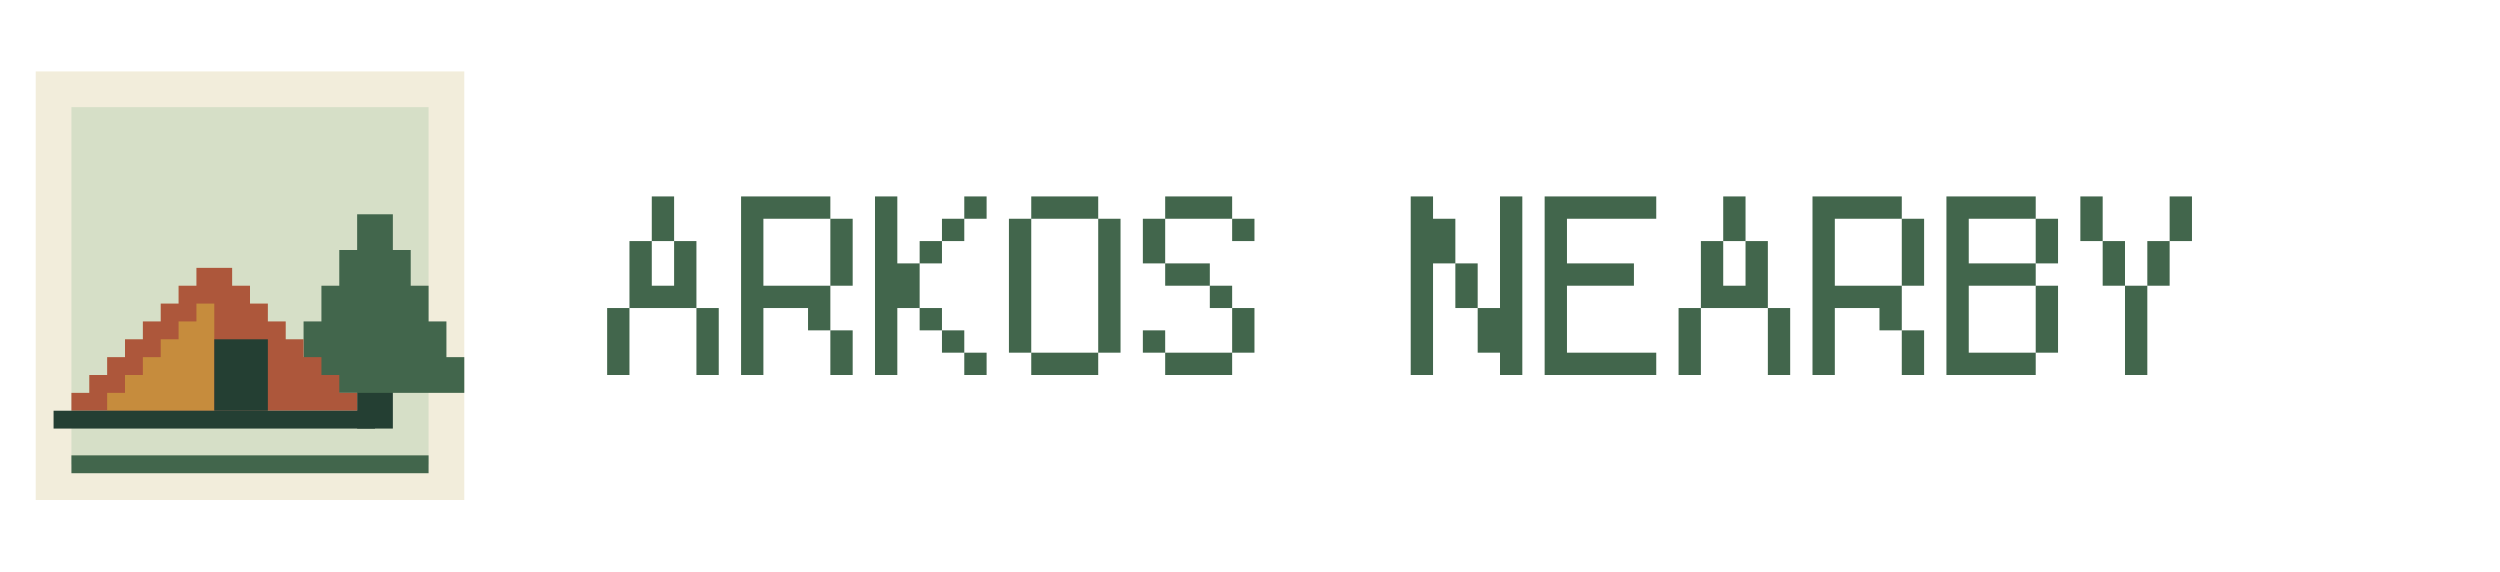
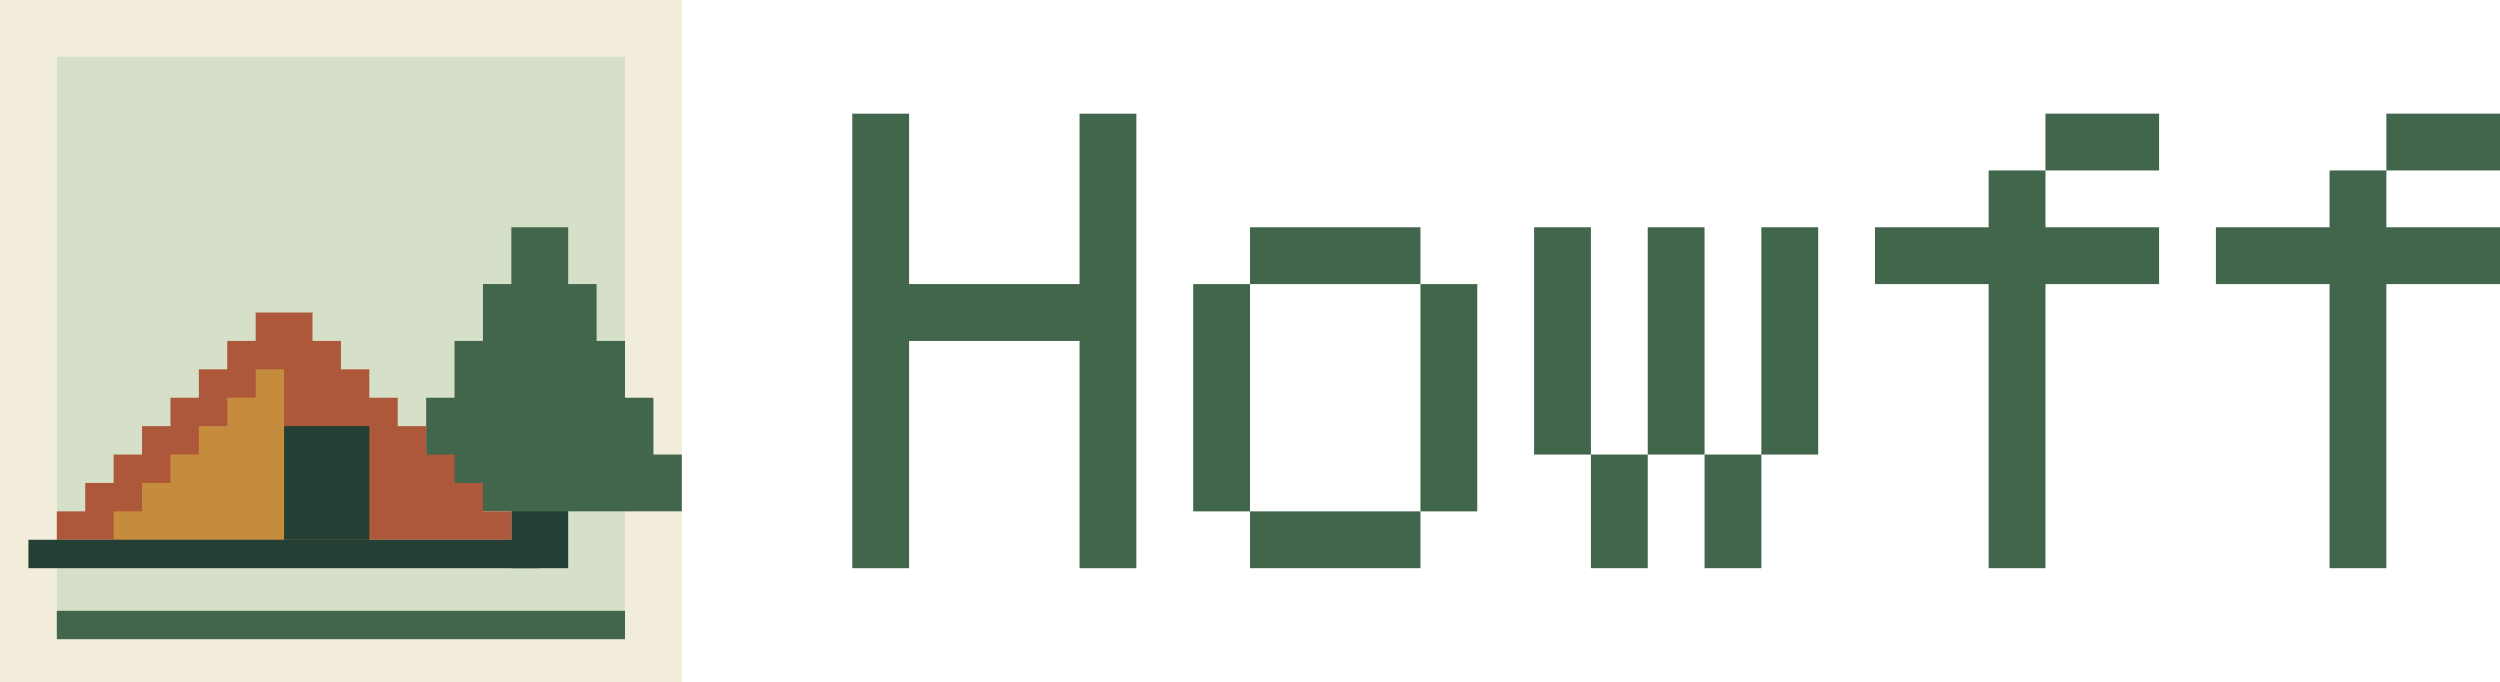
- <svg xmlns="http://www.w3.org/2000/svg" width="560" height="128" viewBox="0 0 560 128" role="img" aria-labelledby="title">
-   <style>.name{fill:#42664c}@media(prefers-color-scheme:dark){.name{fill:#f2eddb}}</style>
+ <svg xmlns="http://www.w3.org/2000/svg" width="176" height="48" viewBox="0 0 176 48" role="img" aria-labelledby="title">
+   <style>.name{color:#42664c}@media(prefers-color-scheme:dark){.name{color:#f2eddb}}</style>
  <defs>
    <g id="d0">
      <path d="M4 0L6 0L6 2L7 2L7 4L8 4L8 6L9 6L9 8L10 8L10 10L0 10L0 8L1 8L1 6L2 6L2 4L3 4L3 2L4 2Z" fill-rule="nonzero" />
    </g>
    <g id="d1">
      <path d="M7 0L9 0L9 1L10 1L10 2L11 2L11 3L12 3L12 4L13 4L13 5L14 5L14 6L15 6L15 7L16 7L16 8L0 8L0 7L1 7L1 6L2 6L2 5L3 5L3 4L4 4L4 3L5 3L5 2L6 2L6 1L7 1Z" fill-rule="nonzero" />
    </g>
    <g id="d2">
      <path d="M5 0L6 0L6 6L0 6L0 5L1 5L1 4L2 4L2 3L3 3L3 2L4 2L4 1L5 1Z" fill-rule="nonzero" />
    </g>
-     <g id="d12" />
-     <g id="d76">
-       <path d="M3 1h1v1h-1ZM3 2h1v1h-1ZM2 3h1v1h-1ZM4 3h1v1h-1ZM2 4h1v1h-1ZM4 4h1v1h-1ZM2 5h3v1h-3ZM1 6h1v1h-1ZM5 6h1v1h-1ZM1 7h1v1h-1ZM5 7h1v1h-1ZM1 8h1v1h-1ZM5 8h1v1h-1Z" opacity="1.0" />
+     <g id="d3">
+       <path d="M1 1h2v1h-2ZM9 1h2v1h-2ZM1 2h2v1h-2ZM9 2h2v1h-2ZM1 3h2v1h-2ZM9 3h2v1h-2ZM1 4h2v1h-2ZM9 4h2v1h-2ZM1 5h2v1h-2ZM9 5h2v1h-2ZM1 6h2v1h-2ZM9 6h2v1h-2ZM1 7h10v1h-10ZM1 8h10v1h-10ZM1 9h2v1h-2ZM9 9h2v1h-2ZM1 10h2v1h-2ZM9 10h2v1h-2ZM1 11h2v1h-2ZM9 11h2v1h-2ZM1 12h2v1h-2ZM9 12h2v1h-2ZM1 13h2v1h-2ZM9 13h2v1h-2ZM1 14h2v1h-2ZM9 14h2v1h-2ZM1 15h2v1h-2ZM9 15h2v1h-2ZM1 16h2v1h-2ZM9 16h2v1h-2Z" opacity="1" />
    </g>
-     <g id="d81">
-       <path d="M1 1h4v1h-4ZM1 2h1v1h-1ZM5 2h1v1h-1ZM1 3h1v1h-1ZM5 3h1v1h-1ZM1 4h4v1h-4ZM1 5h1v1h-1ZM5 5h1v1h-1ZM1 6h1v1h-1ZM5 6h1v1h-1ZM1 7h1v1h-1ZM5 7h1v1h-1ZM1 8h4v1h-4Z" opacity="1.0" />
+     <g id="d4">
+       <path d="M3 1h6v1h-6ZM3 2h6v1h-6ZM1 3h2v1h-2ZM9 3h2v1h-2ZM1 4h2v1h-2ZM9 4h2v1h-2ZM1 5h2v1h-2ZM9 5h2v1h-2ZM1 6h2v1h-2ZM9 6h2v1h-2ZM1 7h2v1h-2ZM9 7h2v1h-2ZM1 8h2v1h-2ZM9 8h2v1h-2ZM1 9h2v1h-2ZM9 9h2v1h-2ZM1 10h2v1h-2ZM9 10h2v1h-2ZM3 11h6v1h-6ZM3 12h6v1h-6Z" opacity="1" />
    </g>
-     <g id="d86">
-       <path d="M1 1h1v1h-1ZM5 1h1v1h-1ZM1 2h1v1h-1ZM5 2h1v1h-1ZM2 3h1v1h-1ZM4 3h1v1h-1ZM2 4h1v1h-1ZM4 4h1v1h-1ZM3 5h1v1h-1ZM3 6h1v1h-1ZM3 7h1v1h-1ZM3 8h1v1h-1Z" opacity="1.0" />
+     <g id="d5">
+       <path d="M1 1h2v1h-2ZM5 1h2v1h-2ZM9 1h2v1h-2ZM1 2h2v1h-2ZM5 2h2v1h-2ZM9 2h2v1h-2ZM1 3h2v1h-2ZM5 3h2v1h-2ZM9 3h2v1h-2ZM1 4h2v1h-2ZM5 4h2v1h-2ZM9 4h2v1h-2ZM1 5h2v1h-2ZM5 5h2v1h-2ZM9 5h2v1h-2ZM1 6h2v1h-2ZM5 6h2v1h-2ZM9 6h2v1h-2ZM1 7h2v1h-2ZM5 7h2v1h-2ZM9 7h2v1h-2ZM1 8h2v1h-2ZM5 8h2v1h-2ZM9 8h2v1h-2ZM3 9h2v1h-2ZM7 9h2v1h-2ZM3 10h2v1h-2ZM7 10h2v1h-2ZM3 11h2v1h-2ZM7 11h2v1h-2ZM3 12h2v1h-2ZM7 12h2v1h-2Z" opacity="1" />
    </g>
-     <g id="d97">
-       <path d="M1 1h4v1h-4ZM1 2h1v1h-1ZM5 2h1v1h-1ZM1 3h1v1h-1ZM5 3h1v1h-1ZM1 4h1v1h-1ZM5 4h1v1h-1ZM1 5h4v1h-4ZM1 6h1v1h-1ZM4 6h1v1h-1ZM1 7h1v1h-1ZM5 7h1v1h-1ZM1 8h1v1h-1ZM5 8h1v1h-1Z" opacity="1.0" />
+     <g id="d6">
+       <path d="M7 1h4v1h-4ZM7 2h4v1h-4ZM5 3h2v1h-2ZM5 4h2v1h-2ZM1 5h10v1h-10ZM1 6h10v1h-10ZM5 7h2v1h-2ZM5 8h2v1h-2ZM5 9h2v1h-2ZM5 10h2v1h-2ZM5 11h2v1h-2ZM5 12h2v1h-2ZM5 13h2v1h-2ZM5 14h2v1h-2ZM5 15h2v1h-2ZM5 16h2v1h-2Z" opacity="1" />
    </g>
-     <g id="d98">
-       <path d="M1 1h1v1h-1ZM5 1h1v1h-1ZM1 2h1v1h-1ZM4 2h1v1h-1ZM1 3h1v1h-1ZM3 3h1v1h-1ZM1 4h2v1h-2ZM1 5h2v1h-2ZM1 6h1v1h-1ZM3 6h1v1h-1ZM1 7h1v1h-1ZM4 7h1v1h-1ZM1 8h1v1h-1ZM5 8h1v1h-1Z" opacity="1.0" />
+     <g id="d7">
+       <use href="#d3" transform="translate(-1 3) scale(1)" />
+       <use href="#d4" transform="translate(11 7) scale(1)" />
+       <use href="#d5" transform="translate(23 7) scale(1)" />
+       <use href="#d6" transform="translate(35 3) scale(1)" />
+       <use href="#d6" transform="translate(47 3) scale(1)" />
    </g>
-     <g id="d99">
-       <path d="M2 1h3v1h-3ZM1 2h1v1h-1ZM5 2h1v1h-1ZM1 3h1v1h-1ZM5 3h1v1h-1ZM1 4h1v1h-1ZM5 4h1v1h-1ZM1 5h1v1h-1ZM5 5h1v1h-1ZM1 6h1v1h-1ZM5 6h1v1h-1ZM1 7h1v1h-1ZM5 7h1v1h-1ZM2 8h3v1h-3Z" opacity="1.0" />
-     </g>
-     <g id="d100">
-       <path d="M2 1h3v1h-3ZM1 2h1v1h-1ZM5 2h1v1h-1ZM1 3h1v1h-1ZM2 4h2v1h-2ZM4 5h1v1h-1ZM5 6h1v1h-1ZM1 7h1v1h-1ZM5 7h1v1h-1ZM2 8h3v1h-3Z" opacity="1.0" />
-     </g>
-     <g id="d101">
-       <path d="M1 1h1v1h-1ZM5 1h1v1h-1ZM1 2h2v1h-2ZM5 2h1v1h-1ZM1 3h2v1h-2ZM5 3h1v1h-1ZM1 4h1v1h-1ZM3 4h1v1h-1ZM5 4h1v1h-1ZM1 5h1v1h-1ZM3 5h1v1h-1ZM5 5h1v1h-1ZM1 6h1v1h-1ZM4 6h2v1h-2ZM1 7h1v1h-1ZM4 7h2v1h-2ZM1 8h1v1h-1ZM5 8h1v1h-1Z" opacity="1.0" />
-     </g>
-     <g id="d102">
-       <path d="M1 1h5v1h-5ZM1 2h1v1h-1ZM1 3h1v1h-1ZM1 4h4v1h-4ZM1 5h1v1h-1ZM1 6h1v1h-1ZM1 7h1v1h-1ZM1 8h5v1h-5Z" opacity="1.0" />
-     </g>
-     <g id="d122">
-       <use href="#d76" transform="translate(-1.0 1.0) scale(1.0)" />
-       <use href="#d97" transform="translate(5.0 1.0) scale(1.0)" />
-       <use href="#d98" transform="translate(11.0 1.0) scale(1.0)" />
-       <use href="#d99" transform="translate(17.0 1.0) scale(1.0)" />
-       <use href="#d100" transform="translate(23.0 1.0) scale(1.0)" />
-       <use href="#d12" transform="translate(30.0 10.0) scale(1.0)" />
-       <use href="#d101" transform="translate(35.0 1.0) scale(1.0)" />
-       <use href="#d102" transform="translate(41.0 1.0) scale(1.0)" />
-       <use href="#d76" transform="translate(47.0 1.0) scale(1.0)" />
-       <use href="#d97" transform="translate(53.0 1.0) scale(1.0)" />
-       <use href="#d81" transform="translate(59.0 1.0) scale(1.0)" />
-       <use href="#d86" transform="translate(65.0 1.0) scale(1.0)" />
-     </g>
+     <clipPath id="c0" clipPathUnits="userSpaceOnUse">
+       <rect x="0" y="0" width="48" height="48" />
+     </clipPath>
+     <clipPath id="c1" clipPathUnits="userSpaceOnUse">
+       <rect x="0" y="0" width="96" height="48" />
+     </clipPath>
  </defs>
-   <g transform="translate(8 16) scale(2)">
-     <g transform="translate(-24 -20)">
-       <rect fill="#f2eddb" height="48.0" opacity="1.0" rx="0.0" width="48.0" x="0.0" y="0.0" transform="matrix(1.0 0.0 0.0 1.0 24.0 20.0)" />
-       <rect fill="#d6dfc7" height="40.0" opacity="1.0" rx="0.0" width="40.0" x="4.0" y="4.0" transform="matrix(1.0 0.0 0.0 1.0 24.0 20.0)" />
-       <rect fill="#243f33" height="6.0" opacity="1.0" rx="0.0" width="4.0" x="36.0" y="34.0" transform="matrix(1.0 0.0 0.0 1.0 24.0 20.0)" />
-       <use fill="#42664c" opacity="1.0" href="#d0" transform="matrix(2.0 0.0 0.0 2.0 52.0 36.0)" />
-       <use fill="#ad573b" opacity="1.0" href="#d1" transform="matrix(2.0 0.0 0.0 2.0 28.0 42.0)" />
-       <use fill="#c68c3d" opacity="1.0" href="#d2" transform="matrix(2.0 0.0 0.0 2.0 32.0 46.0)" />
-       <rect fill="#243f33" height="8.0" opacity="1.0" rx="0.0" width="6.0" x="20.0" y="30.0" transform="matrix(1.0 0.0 0.0 1.0 24.0 20.0)" />
-       <rect fill="#243f33" height="2.0" opacity="1.0" rx="0.0" width="36.0" x="2.0" y="38.0" transform="matrix(1.0 0.0 0.0 1.0 24.0 20.0)" />
-       <rect fill="#42664c" height="2.0" opacity="1.0" rx="0.0" width="40.0" x="4.0" y="43.0" transform="matrix(1.0 0.0 0.0 1.0 24.0 20.0)" />
+   <g clip-path="url(#c0)">
+     <rect fill="#f2eddb" height="48" opacity="1" rx="0" transform="matrix(1,0,0,1,0,0)" width="48" x="0" y="0" />
+   </g>
+   <g clip-path="url(#c0)">
+     <rect fill="#f2eddb" height="48" opacity="1" rx="0" transform="matrix(1,0,0,1,0,0)" width="48" x="0" y="0" />
+   </g>
+   <g clip-path="url(#c0)">
+     <rect fill="#d6dfc7" height="40" opacity="1" rx="0" transform="matrix(1,0,0,1,0,0)" width="40" x="4" y="4" />
+   </g>
+   <g clip-path="url(#c0)">
+     <rect fill="#243f33" height="6" opacity="1" rx="0" transform="matrix(1,0,0,1,0,0)" width="4" x="36" y="34" />
+   </g>
+   <g clip-path="url(#c0)">
+     <use fill="#42664c" opacity="1" transform="matrix(2,0,0,2,28,16)" href="#d0" />
+   </g>
+   <g clip-path="url(#c0)">
+     <use fill="#ad573b" opacity="1" transform="matrix(2,0,0,2,4,22)" href="#d1" />
+   </g>
+   <g clip-path="url(#c0)">
+     <use fill="#c68c3d" opacity="1" transform="matrix(2,0,0,2,8,26)" href="#d2" />
+   </g>
+   <g clip-path="url(#c0)">
+     <rect fill="#243f33" height="8" opacity="1" rx="0" transform="matrix(1,0,0,1,0,0)" width="6" x="20" y="30" />
+   </g>
+   <g clip-path="url(#c0)">
+     <rect fill="#243f33" height="2" opacity="1" rx="0" transform="matrix(1,0,0,1,0,0)" width="36" x="2" y="38" />
+   </g>
+   <g clip-path="url(#c0)">
+     <rect fill="#42664c" height="2" opacity="1" rx="0" transform="matrix(1,0,0,1,0,0)" width="40" x="4" y="43" />
+   </g>
+   <g class="name" transform="translate(60 -6) scale(2)">
+     <g clip-path="url(#c1)">
+       <use fill="currentColor" opacity="1" transform="matrix(1,0,0,1,0,0)" x="0" y="3" href="#d7" />
    </g>
  </g>
-   <use class="name" href="#d122" transform="translate(136 34) scale(5)" />
</svg>
